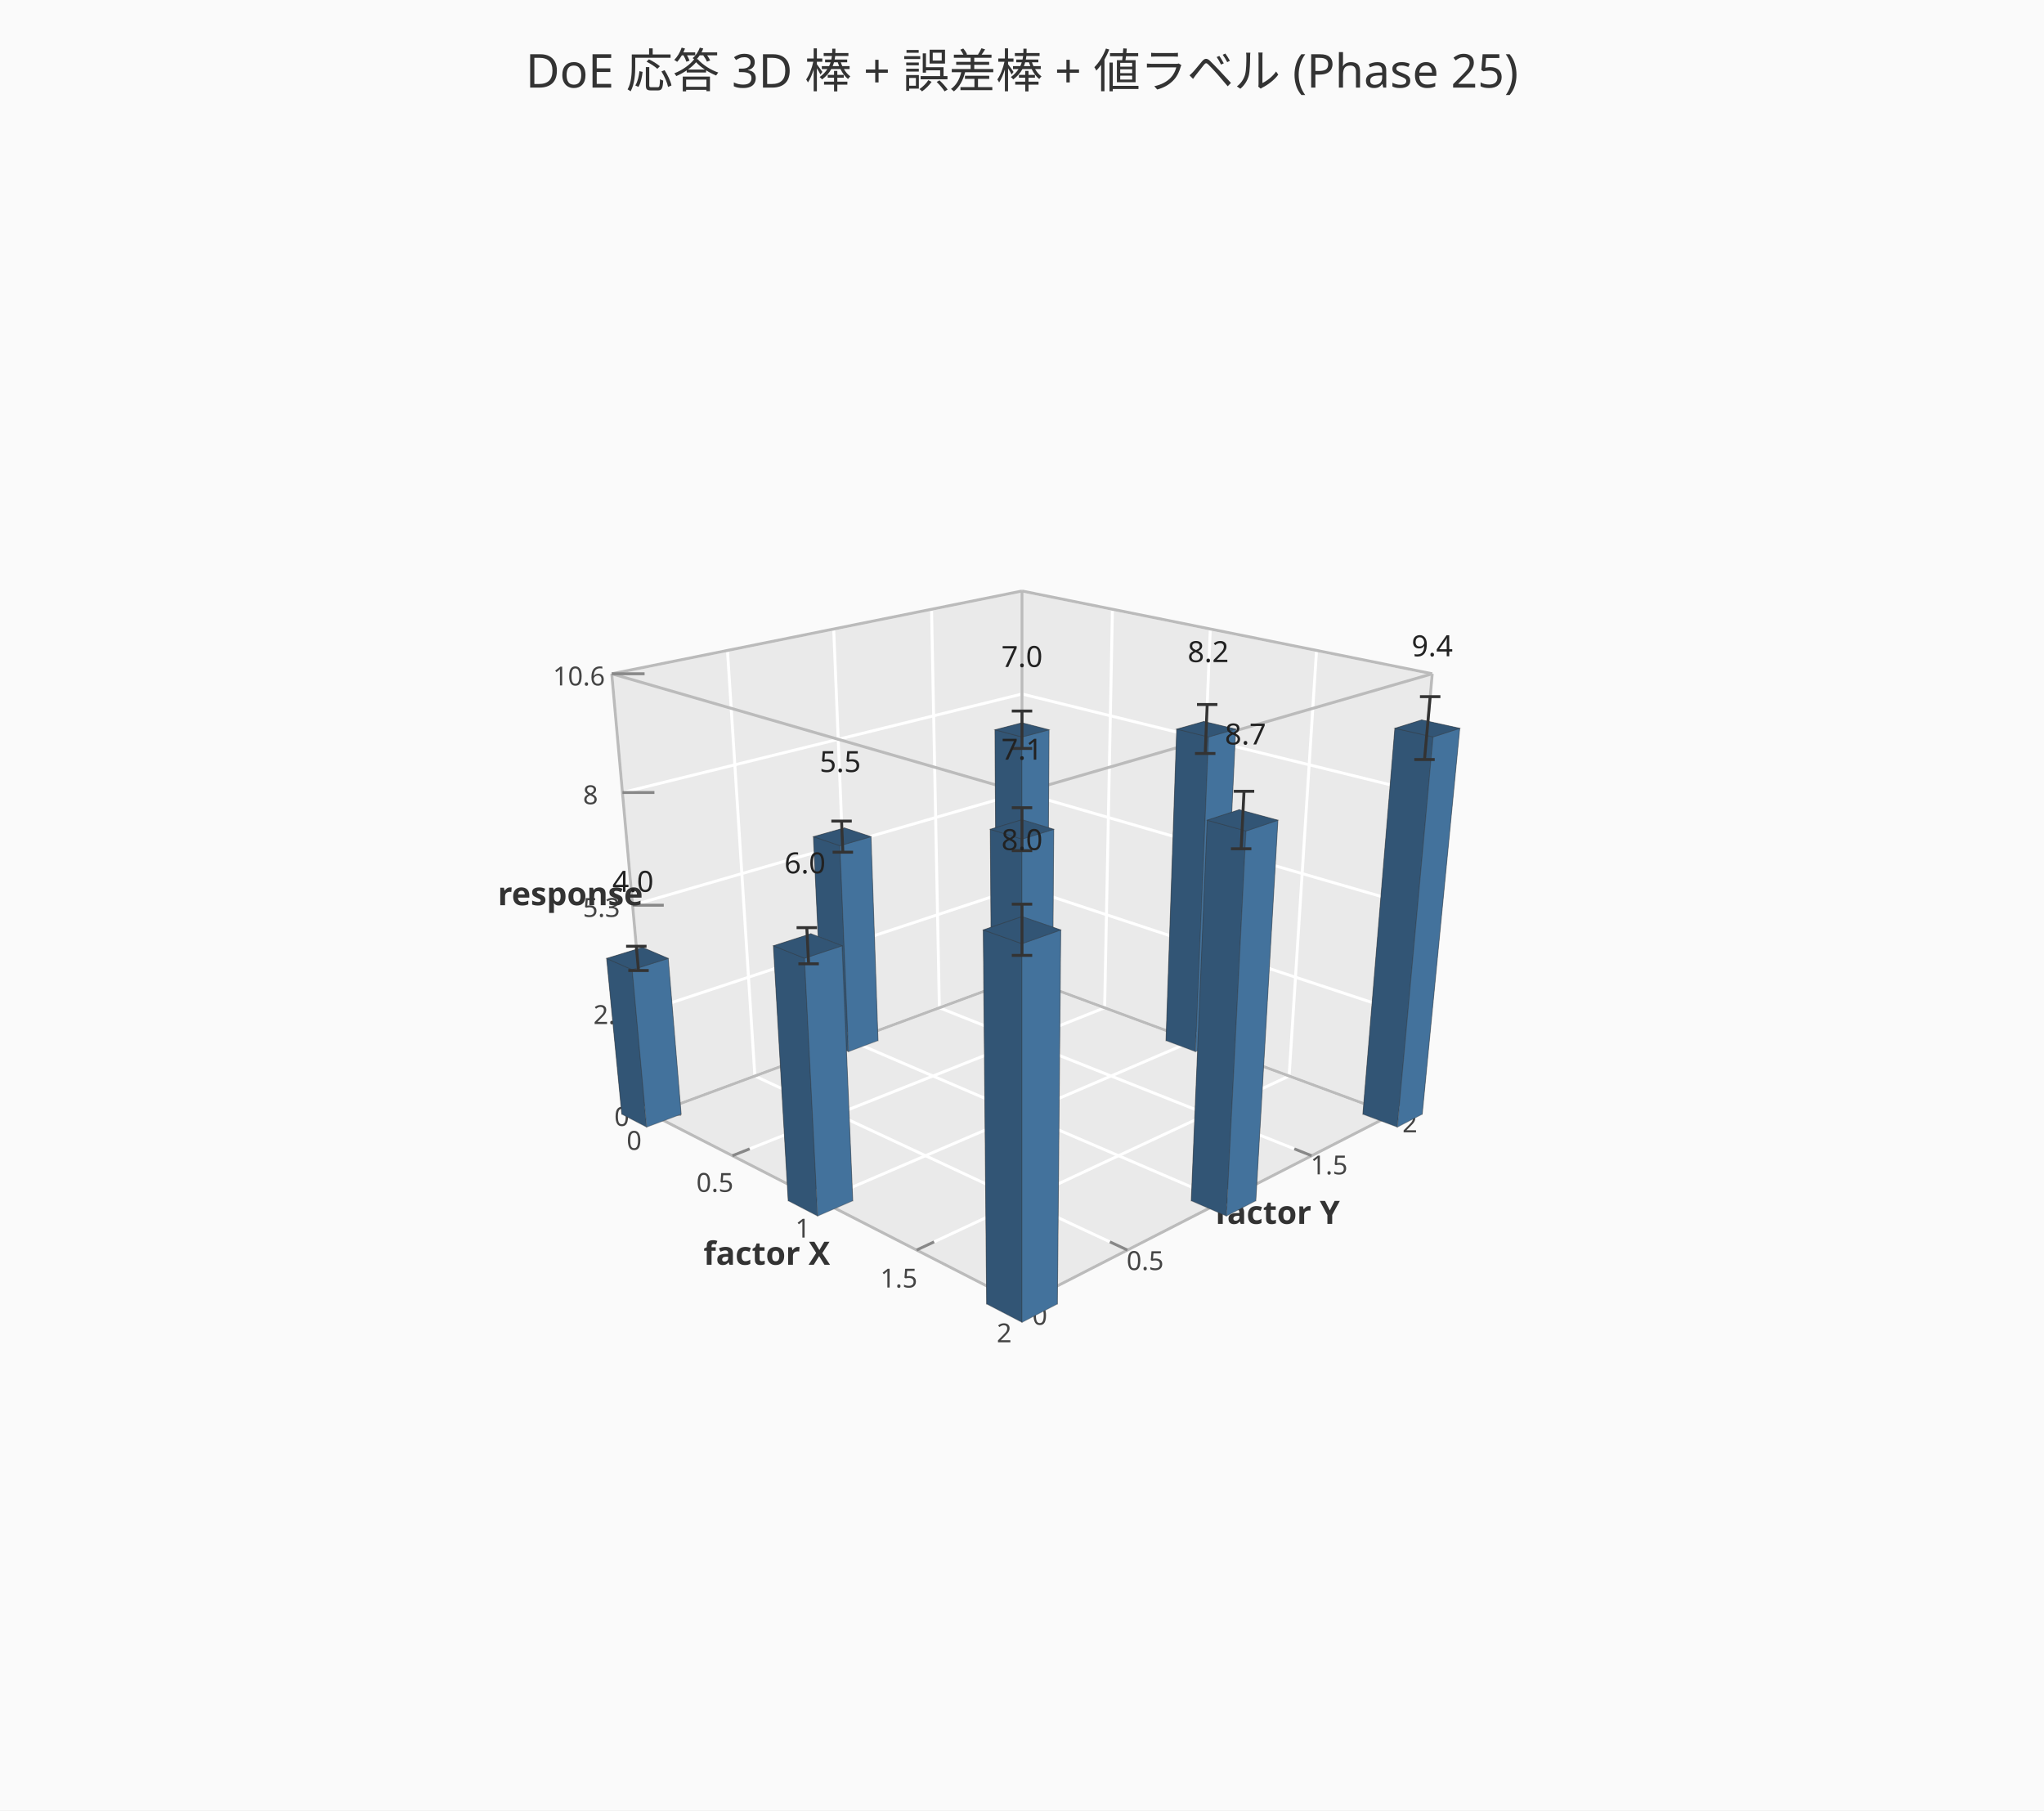
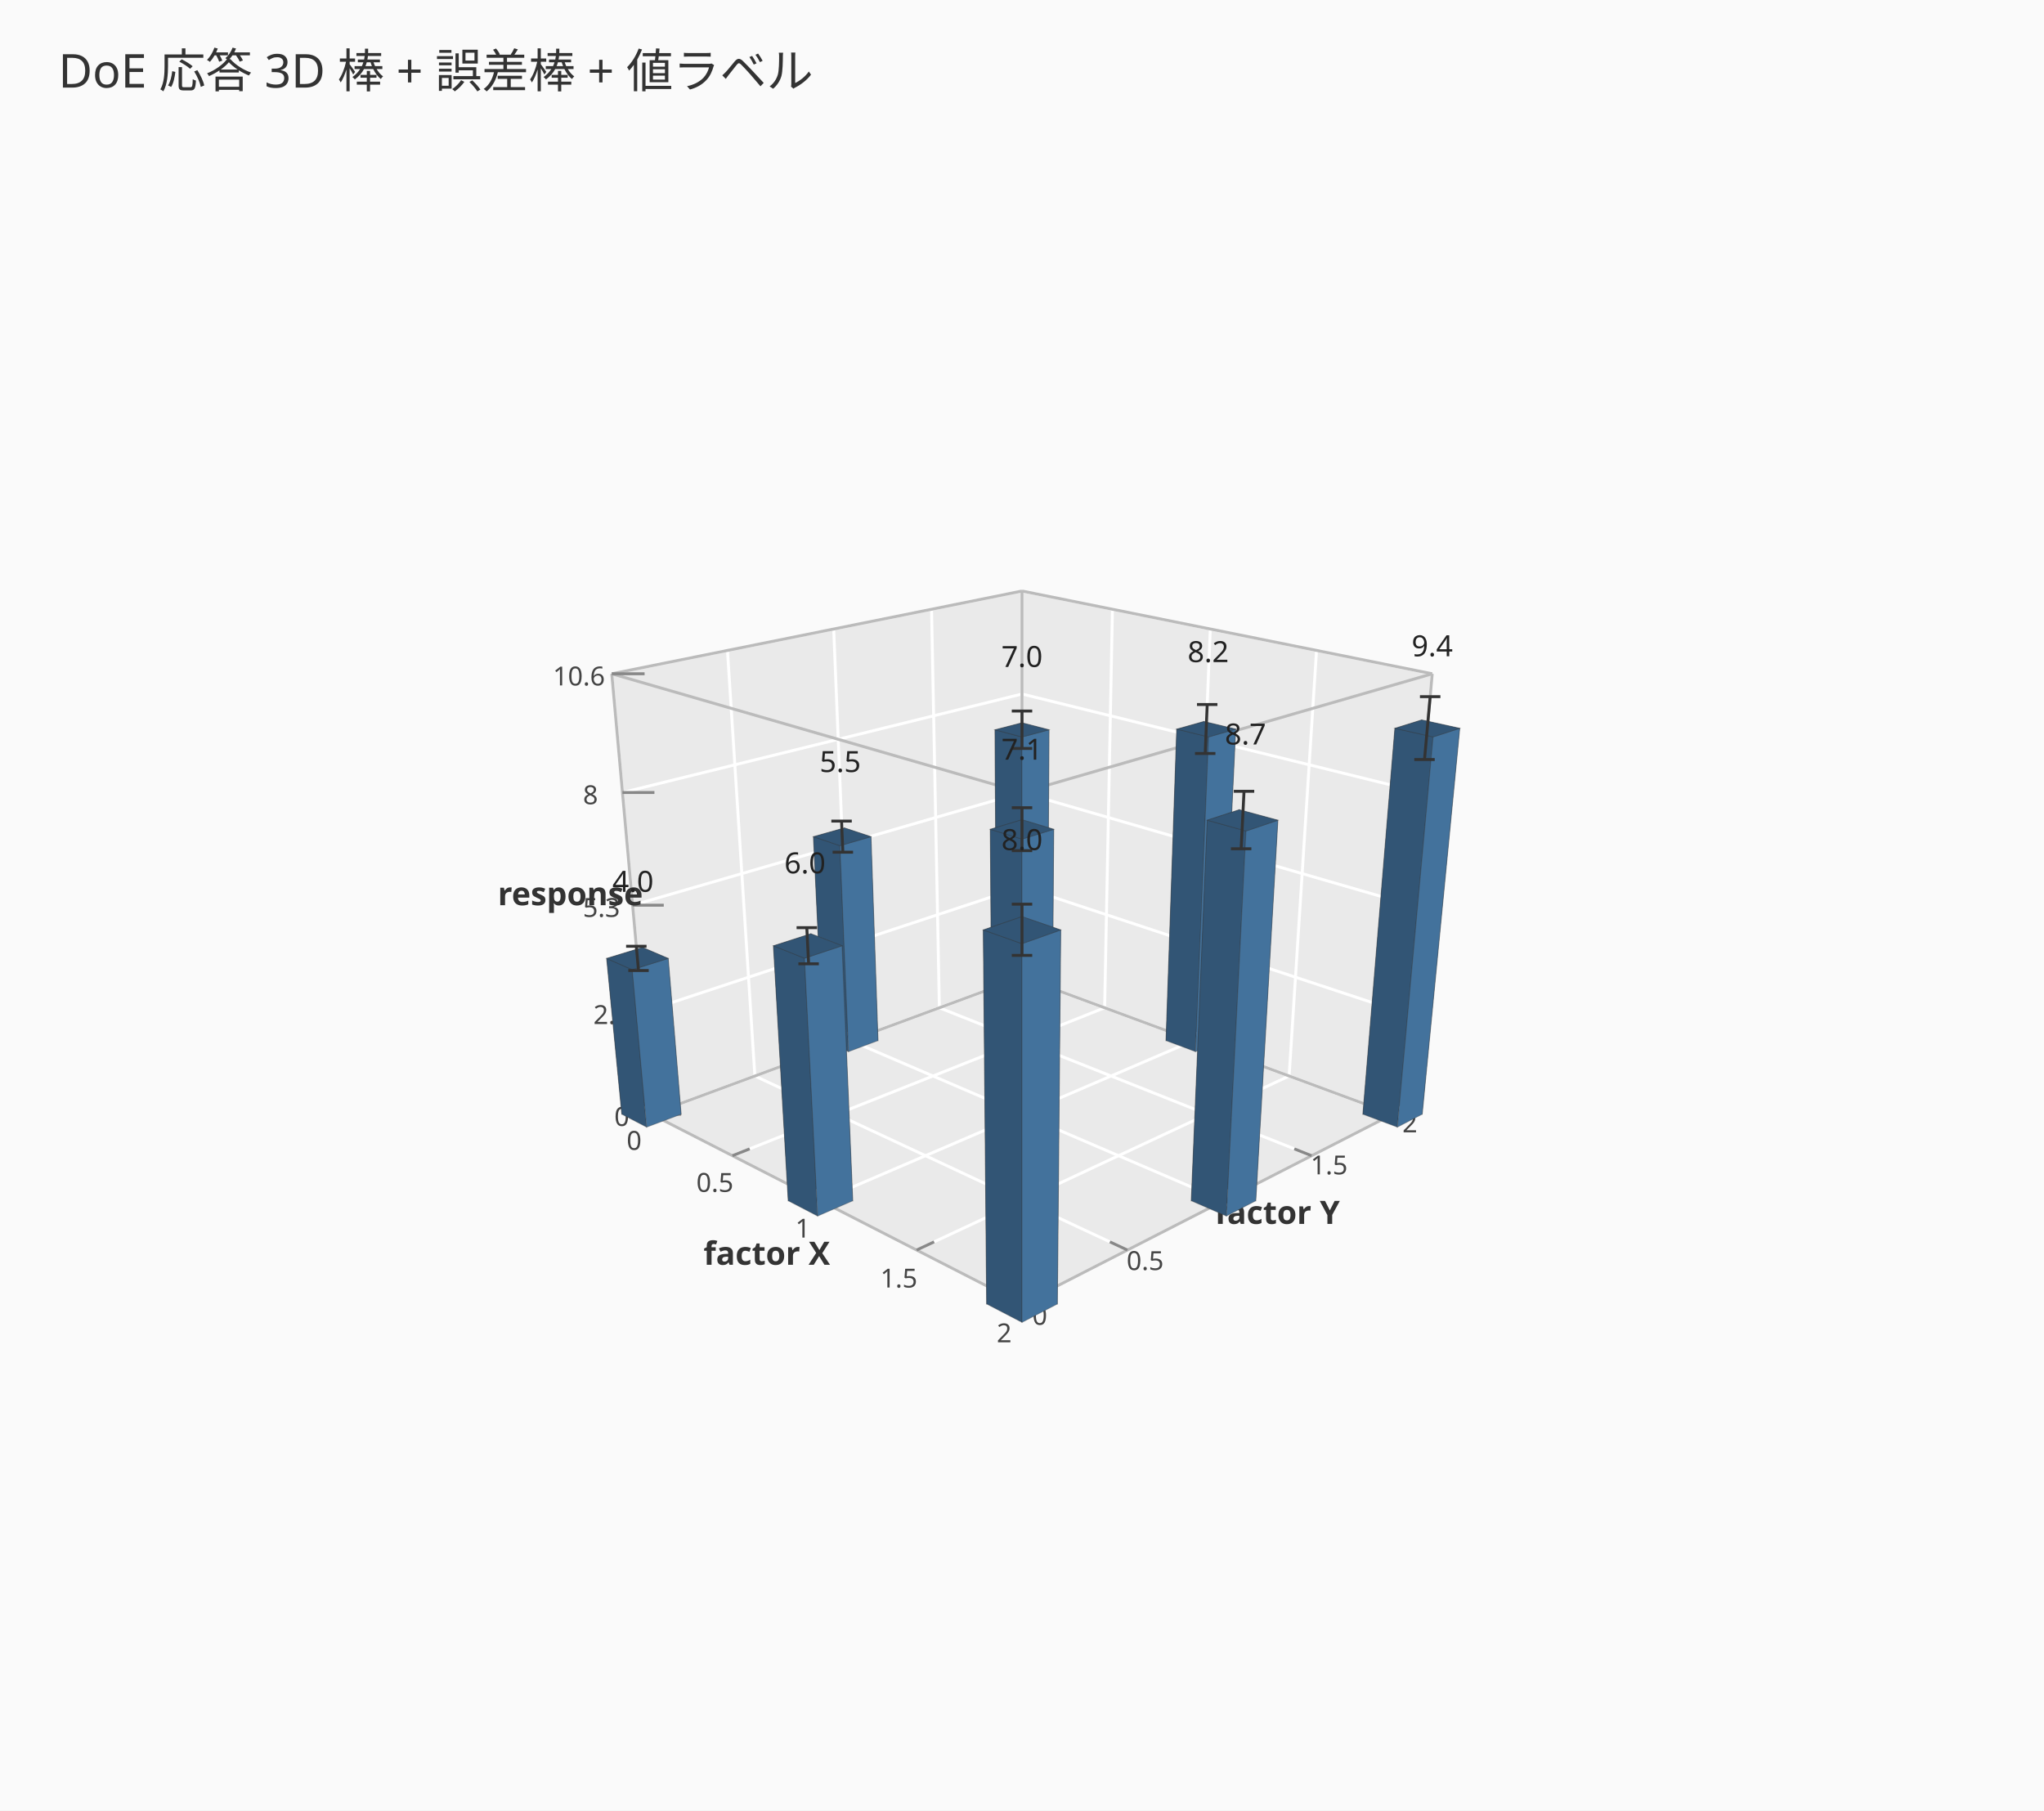
<svg xmlns="http://www.w3.org/2000/svg" width="700" height="620" viewBox="0 0 700 620">
  <rect x="0" y="0" width="700" height="620" fill="#fafafa" />
-   <text x="350" y="30" text-anchor="middle" font-family="sans-serif" font-size="16" fill="#333">DoE 応答 3D 棒 + 誤差棒 + 値ラベル (Phase 25)</text>
+   <text x="20" y="30" text-anchor="start" font-family="sans-serif" font-size="16" fill="#333">DoE 応答 3D 棒 + 誤差棒 + 値ラベル</text>
  <path d="M 223.104 381.588 L 350.0 334.658 L 350.0 202.401 L 209.509 230.741 Z" fill="#eaeaea" fill-opacity="1.0" stroke="none" />
  <path d="M 350.0 334.658 L 476.896 381.588 L 490.491 230.741 L 350.0 202.401 Z" fill="#eaeaea" fill-opacity="1.0" stroke="none" />
  <path d="M 223.104 381.588 L 350.0 446.569 L 476.896 381.588 L 350.0 334.658 Z" fill="#eaeaea" fill-opacity="1.0" stroke="none" />
  <line x1="223.104" y1="381.588" x2="209.509" y2="230.741" stroke="#ffffff" stroke-width="1.0" />
  <line x1="258.517" y1="368.492" x2="249.134" y2="222.748" stroke="#ffffff" stroke-width="1.0" />
  <line x1="291.287" y1="356.372" x2="285.512" y2="215.409" stroke="#ffffff" stroke-width="1.0" />
  <line x1="321.7" y1="345.125" x2="319.026" y2="208.649" stroke="#ffffff" stroke-width="1.0" />
  <line x1="350.0" y1="334.658" x2="350.0" y2="202.401" stroke="#ffffff" stroke-width="1.0" />
  <line x1="223.104" y1="381.588" x2="350.0" y2="334.658" stroke="#ffffff" stroke-width="1.0" />
  <line x1="219.958" y1="346.682" x2="350.0" y2="303.704" stroke="#ffffff" stroke-width="1.0" />
  <line x1="216.652" y1="310.0" x2="350.0" y2="271.405" stroke="#ffffff" stroke-width="1.0" />
  <line x1="213.174" y1="271.405" x2="350.0" y2="237.669" stroke="#ffffff" stroke-width="1.0" />
  <line x1="209.509" y1="230.741" x2="350.0" y2="202.401" stroke="#ffffff" stroke-width="1.0" />
  <line x1="350.0" y1="334.658" x2="350.0" y2="202.401" stroke="#ffffff" stroke-width="1.0" />
  <line x1="378.3" y1="345.125" x2="380.974" y2="208.649" stroke="#ffffff" stroke-width="1.0" />
  <line x1="408.713" y1="356.372" x2="414.488" y2="215.409" stroke="#ffffff" stroke-width="1.0" />
  <line x1="441.483" y1="368.492" x2="450.866" y2="222.748" stroke="#ffffff" stroke-width="1.0" />
  <line x1="476.896" y1="381.588" x2="490.491" y2="230.741" stroke="#ffffff" stroke-width="1.0" />
  <line x1="350.0" y1="334.658" x2="476.896" y2="381.588" stroke="#ffffff" stroke-width="1.0" />
  <line x1="350.0" y1="303.704" x2="480.042" y2="346.682" stroke="#ffffff" stroke-width="1.0" />
  <line x1="350.0" y1="271.405" x2="483.348" y2="310.0" stroke="#ffffff" stroke-width="1.0" />
  <line x1="350.0" y1="237.669" x2="486.826" y2="271.405" stroke="#ffffff" stroke-width="1.0" />
  <line x1="350.0" y1="202.401" x2="490.491" y2="230.741" stroke="#ffffff" stroke-width="1.0" />
  <line x1="223.104" y1="381.588" x2="350.0" y2="334.658" stroke="#ffffff" stroke-width="1.0" />
  <line x1="250.83" y1="395.786" x2="378.3" y2="345.125" stroke="#ffffff" stroke-width="1.0" />
  <line x1="280.987" y1="411.228" x2="408.713" y2="356.372" stroke="#ffffff" stroke-width="1.0" />
  <line x1="313.91" y1="428.088" x2="441.483" y2="368.492" stroke="#ffffff" stroke-width="1.0" />
  <line x1="350.0" y1="446.569" x2="476.896" y2="381.588" stroke="#ffffff" stroke-width="1.0" />
  <line x1="223.104" y1="381.588" x2="350.0" y2="446.569" stroke="#ffffff" stroke-width="1.0" />
  <line x1="258.517" y1="368.492" x2="386.09" y2="428.088" stroke="#ffffff" stroke-width="1.0" />
  <line x1="291.287" y1="356.372" x2="419.013" y2="411.228" stroke="#ffffff" stroke-width="1.0" />
  <line x1="321.7" y1="345.125" x2="449.17" y2="395.786" stroke="#ffffff" stroke-width="1.0" />
  <line x1="350.0" y1="334.658" x2="476.896" y2="381.588" stroke="#ffffff" stroke-width="1.0" />
  <line x1="223.104" y1="381.588" x2="350.0" y2="446.569" stroke="#bbbbbb" stroke-width="1.0" />
  <line x1="350.0" y1="446.569" x2="476.896" y2="381.588" stroke="#bbbbbb" stroke-width="1.0" />
  <line x1="476.896" y1="381.588" x2="350.0" y2="334.658" stroke="#bbbbbb" stroke-width="1.0" />
  <line x1="350.0" y1="334.658" x2="223.104" y2="381.588" stroke="#bbbbbb" stroke-width="1.0" />
  <line x1="209.509" y1="230.741" x2="350.0" y2="271.405" stroke="#bbbbbb" stroke-width="1.0" />
  <line x1="350.0" y1="271.405" x2="490.491" y2="230.741" stroke="#bbbbbb" stroke-width="1.0" />
  <line x1="490.491" y1="230.741" x2="350.0" y2="202.401" stroke="#bbbbbb" stroke-width="1.0" />
  <line x1="350.0" y1="202.401" x2="209.509" y2="230.741" stroke="#bbbbbb" stroke-width="1.0" />
  <line x1="223.104" y1="381.588" x2="209.509" y2="230.741" stroke="#bbbbbb" stroke-width="1.0" />
  <line x1="350.0" y1="446.569" x2="350.0" y2="271.405" stroke="#bbbbbb" stroke-width="1.0" />
  <line x1="476.896" y1="381.588" x2="490.491" y2="230.741" stroke="#bbbbbb" stroke-width="1.0" />
  <line x1="350.0" y1="334.658" x2="350.0" y2="202.401" stroke="#bbbbbb" stroke-width="1.0" />
  <line x1="223.104" y1="381.588" x2="228.961" y2="379.422" stroke="#888888" stroke-width="1.0" />
  <text x="217.172" y="393.782" fill="#444444" font-size="9.0" font-family="sans-serif" text-anchor="middle">0</text>
  <line x1="250.83" y1="395.786" x2="256.746" y2="393.434" stroke="#888888" stroke-width="1.0" />
  <text x="244.833" y="408.169" fill="#444444" font-size="9.0" font-family="sans-serif" text-anchor="middle">0.5</text>
  <line x1="280.987" y1="411.228" x2="286.95" y2="408.667" stroke="#888888" stroke-width="1.0" />
  <text x="274.939" y="423.826" fill="#444444" font-size="9.0" font-family="sans-serif" text-anchor="middle">1</text>
  <line x1="313.91" y1="428.088" x2="319.906" y2="425.287" stroke="#888888" stroke-width="1.0" />
  <text x="307.827" y="440.93" fill="#444444" font-size="9.0" font-family="sans-serif" text-anchor="middle">1.5</text>
  <line x1="350.0" y1="446.569" x2="356.006" y2="443.493" stroke="#888888" stroke-width="1.0" />
  <text x="343.901" y="459.692" fill="#444444" font-size="9.0" font-family="sans-serif" text-anchor="middle">2</text>
  <line x1="350.0" y1="446.569" x2="343.994" y2="443.493" stroke="#888888" stroke-width="1.0" />
  <text x="356.099" y="453.692" fill="#444444" font-size="9.0" font-family="sans-serif" text-anchor="middle">0</text>
  <line x1="386.09" y1="428.088" x2="380.094" y2="425.287" stroke="#888888" stroke-width="1.0" />
  <text x="392.173" y="434.93" fill="#444444" font-size="9.0" font-family="sans-serif" text-anchor="middle">0.5</text>
  <line x1="419.013" y1="411.228" x2="413.05" y2="408.667" stroke="#888888" stroke-width="1.0" />
  <text x="425.061" y="417.826" fill="#444444" font-size="9.0" font-family="sans-serif" text-anchor="middle">1</text>
  <line x1="449.17" y1="395.786" x2="443.254" y2="393.434" stroke="#888888" stroke-width="1.0" />
  <text x="455.167" y="402.169" fill="#444444" font-size="9.0" font-family="sans-serif" text-anchor="middle">1.5</text>
  <line x1="476.896" y1="381.588" x2="471.039" y2="379.422" stroke="#888888" stroke-width="1.0" />
  <text x="482.828" y="387.782" fill="#444444" font-size="9.0" font-family="sans-serif" text-anchor="middle">2</text>
  <line x1="223.104" y1="381.588" x2="233.256" y2="381.588" stroke="#888888" stroke-width="1.0" />
  <text x="212.953" y="385.588" fill="#444444" font-size="9.0" font-family="sans-serif" text-anchor="middle">0</text>
  <line x1="219.958" y1="346.682" x2="230.362" y2="346.682" stroke="#888888" stroke-width="1.0" />
  <text x="209.555" y="350.682" fill="#444444" font-size="9.0" font-family="sans-serif" text-anchor="middle">2.6</text>
  <line x1="216.652" y1="310.0" x2="227.32" y2="310.0" stroke="#888888" stroke-width="1.0" />
  <text x="205.984" y="314.0" fill="#444444" font-size="9.0" font-family="sans-serif" text-anchor="middle">5.3</text>
  <line x1="213.174" y1="271.405" x2="224.12" y2="271.405" stroke="#888888" stroke-width="1.0" />
  <text x="202.227" y="275.405" fill="#444444" font-size="9.0" font-family="sans-serif" text-anchor="middle">8</text>
  <line x1="209.509" y1="230.741" x2="220.748" y2="230.741" stroke="#888888" stroke-width="1.0" />
  <text x="198.269" y="234.741" fill="#444444" font-size="9.0" font-family="sans-serif" text-anchor="middle">10.6</text>
  <text x="262.583" y="433.132" fill="#333333" font-size="11.0" font-family="sans-serif" text-anchor="middle" font-weight="bold">factor X</text>
  <text x="437.417" y="419.132" fill="#333333" font-size="11.0" font-family="sans-serif" text-anchor="middle" font-weight="bold">factor Y</text>
  <text x="195.317" y="310.0" fill="#333333" font-size="11.0" font-family="sans-serif" text-anchor="middle" font-weight="bold">response</text>
  <path d="M 358.742 334.658 L 350.0 331.461 L 350.0 247.537 L 359.251 249.934 Z" fill="#43729c" fill-opacity="1.0" stroke="#33333355" stroke-width="0.3" />
  <path d="M 350.0 331.461 L 341.258 334.658 L 340.749 249.934 L 350.0 247.537 Z" fill="#325575" fill-opacity="1.0" stroke="#33333355" stroke-width="0.3" />
  <path d="M 341.258 334.658 L 350.0 337.927 L 350.0 252.388 L 340.749 249.934 Z" fill="#325575" fill-opacity="1.0" stroke="#33333355" stroke-width="0.3" />
  <path d="M 350.0 337.927 L 358.742 334.658 L 359.251 249.934 L 350.0 252.388 Z" fill="#43729c" fill-opacity="1.0" stroke="#33333355" stroke-width="0.3" />
  <path d="M 340.749 249.934 L 350.0 252.388 L 359.251 249.934 L 350.0 247.537 Z" fill="#325575" fill-opacity="1.0" stroke="#33333355" stroke-width="0.3" />
  <path d="M 300.681 356.372 L 291.98 352.683 L 289.188 283.533 L 298.278 286.536 Z" fill="#43729c" fill-opacity="1.0" stroke="#33333355" stroke-width="0.3" />
  <path d="M 291.98 352.683 L 281.893 356.372 L 278.574 286.536 L 289.188 283.533 Z" fill="#325575" fill-opacity="1.0" stroke="#33333355" stroke-width="0.3" />
  <path d="M 281.893 356.372 L 290.578 360.151 L 287.645 289.616 L 278.574 286.536 Z" fill="#325575" fill-opacity="1.0" stroke="#33333355" stroke-width="0.3" />
  <path d="M 290.578 360.151 L 300.681 356.372 L 298.278 286.536 L 287.645 289.616 Z" fill="#43729c" fill-opacity="1.0" stroke="#33333355" stroke-width="0.3" />
  <path d="M 408.02 352.683 L 399.319 356.372 L 402.99 249.701 L 412.284 247.092 Z" fill="#325575" fill-opacity="1.0" stroke="#33333355" stroke-width="0.3" />
  <path d="M 418.107 356.372 L 408.02 352.683 L 412.284 247.092 L 423.176 249.701 Z" fill="#43729c" fill-opacity="1.0" stroke="#33333355" stroke-width="0.3" />
  <path d="M 399.319 356.372 L 409.422 360.151 L 413.903 252.378 L 402.99 249.701 Z" fill="#325575" fill-opacity="1.0" stroke="#33333355" stroke-width="0.3" />
  <path d="M 409.422 360.151 L 418.107 356.372 L 423.176 249.701 L 413.903 252.378 Z" fill="#43729c" fill-opacity="1.0" stroke="#33333355" stroke-width="0.3" />
  <path d="M 278.574 286.536 L 287.645 289.616 L 298.278 286.536 L 289.188 283.533 Z" fill="#325575" fill-opacity="1.0" stroke="#33333355" stroke-width="0.3" />
  <path d="M 402.99 249.701 L 413.903 252.378 L 423.176 249.701 L 412.284 247.092 Z" fill="#325575" fill-opacity="1.0" stroke="#33333355" stroke-width="0.3" />
  <path d="M 233.256 381.588 L 224.721 377.284 L 220.035 324.465 L 228.831 328.225 Z" fill="#43729c" fill-opacity="1.0" stroke="#33333355" stroke-width="0.3" />
  <path d="M 224.721 377.284 L 212.953 381.588 L 207.758 328.225 L 220.035 324.465 Z" fill="#325575" fill-opacity="1.0" stroke="#33333355" stroke-width="0.3" />
  <path d="M 212.953 381.588 L 221.446 386.005 L 216.507 332.087 L 207.758 328.225 Z" fill="#325575" fill-opacity="1.0" stroke="#33333355" stroke-width="0.3" />
  <path d="M 221.446 386.005 L 233.256 381.588 L 228.831 328.225 L 216.507 332.087 Z" fill="#43729c" fill-opacity="1.0" stroke="#33333355" stroke-width="0.3" />
  <path d="M 360.152 381.588 L 350.0 377.284 L 350.0 280.731 L 360.855 284.002 Z" fill="#43729c" fill-opacity="1.0" stroke="#33333355" stroke-width="0.3" />
  <path d="M 350.0 377.284 L 339.848 381.588 L 339.145 284.002 L 350.0 280.731 Z" fill="#325575" fill-opacity="1.0" stroke="#33333355" stroke-width="0.3" />
  <path d="M 207.758 328.225 L 216.507 332.087 L 228.831 328.225 L 220.035 324.465 Z" fill="#325575" fill-opacity="1.0" stroke="#33333355" stroke-width="0.3" />
  <path d="M 487.047 381.588 L 475.279 377.284 L 486.876 246.558 L 499.912 249.422 Z" fill="#43729c" fill-opacity="1.0" stroke="#33333355" stroke-width="0.3" />
  <path d="M 475.279 377.284 L 466.744 381.588 L 477.703 249.422 L 486.876 246.558 Z" fill="#325575" fill-opacity="1.0" stroke="#33333355" stroke-width="0.3" />
  <path d="M 339.848 381.588 L 350.0 386.005 L 350.0 287.364 L 339.145 284.002 Z" fill="#325575" fill-opacity="1.0" stroke="#33333355" stroke-width="0.3" />
  <path d="M 350.0 386.005 L 360.152 381.588 L 360.855 284.002 L 350.0 287.364 Z" fill="#43729c" fill-opacity="1.0" stroke="#33333355" stroke-width="0.3" />
  <path d="M 466.744 381.588 L 478.554 386.005 L 490.795 252.367 L 477.703 249.422 Z" fill="#325575" fill-opacity="1.0" stroke="#33333355" stroke-width="0.3" />
  <path d="M 478.554 386.005 L 487.047 381.588 L 499.912 249.422 L 490.795 252.367 Z" fill="#43729c" fill-opacity="1.0" stroke="#33333355" stroke-width="0.3" />
  <path d="M 339.145 284.002 L 350.0 287.364 L 360.855 284.002 L 350.0 280.731 Z" fill="#325575" fill-opacity="1.0" stroke="#33333355" stroke-width="0.3" />
  <path d="M 477.703 249.422 L 490.795 252.367 L 499.912 249.422 L 486.876 246.558 Z" fill="#325575" fill-opacity="1.0" stroke="#33333355" stroke-width="0.3" />
  <path d="M 281.942 406.141 L 269.945 411.228 L 264.872 323.904 L 277.693 319.784 Z" fill="#325575" fill-opacity="1.0" stroke="#33333355" stroke-width="0.3" />
  <path d="M 292.029 411.228 L 281.942 406.141 L 277.693 319.784 L 288.356 323.904 Z" fill="#43729c" fill-opacity="1.0" stroke="#33333355" stroke-width="0.3" />
  <path d="M 269.945 411.228 L 280.004 416.46 L 275.502 328.15 L 264.872 323.904 Z" fill="#325575" fill-opacity="1.0" stroke="#33333355" stroke-width="0.3" />
  <path d="M 280.004 416.46 L 292.029 411.228 L 288.356 323.904 L 275.502 328.15 Z" fill="#43729c" fill-opacity="1.0" stroke="#33333355" stroke-width="0.3" />
  <path d="M 430.055 411.228 L 418.058 406.141 L 424.397 277.304 L 437.626 280.893 Z" fill="#43729c" fill-opacity="1.0" stroke="#33333355" stroke-width="0.3" />
  <path d="M 418.058 406.141 L 407.971 411.228 L 413.453 280.893 L 424.397 277.304 Z" fill="#325575" fill-opacity="1.0" stroke="#33333355" stroke-width="0.3" />
  <path d="M 407.971 411.228 L 419.996 416.46 L 426.718 284.593 L 413.453 280.893 Z" fill="#325575" fill-opacity="1.0" stroke="#33333355" stroke-width="0.3" />
  <path d="M 419.996 416.46 L 430.055 411.228 L 437.626 280.893 L 426.718 284.593 Z" fill="#43729c" fill-opacity="1.0" stroke="#33333355" stroke-width="0.3" />
  <path d="M 264.872 323.904 L 275.502 328.15 L 288.356 323.904 L 277.693 319.784 Z" fill="#325575" fill-opacity="1.0" stroke="#33333355" stroke-width="0.3" />
  <path d="M 413.453 280.893 L 426.718 284.593 L 437.626 280.893 L 424.397 277.304 Z" fill="#325575" fill-opacity="1.0" stroke="#33333355" stroke-width="0.3" />
  <path d="M 362.104 446.569 L 350.0 440.464 L 350.0 313.914 L 363.258 318.468 Z" fill="#43729c" fill-opacity="1.0" stroke="#33333355" stroke-width="0.3" />
  <path d="M 350.0 440.464 L 337.896 446.569 L 336.742 318.468 L 350.0 313.914 Z" fill="#325575" fill-opacity="1.0" stroke="#33333355" stroke-width="0.3" />
  <path d="M 337.896 446.569 L 350.0 452.863 L 350.0 323.178 L 336.742 318.468 Z" fill="#325575" fill-opacity="1.0" stroke="#33333355" stroke-width="0.3" />
  <path d="M 350.0 452.863 L 362.104 446.569 L 363.258 318.468 L 350.0 323.178 Z" fill="#43729c" fill-opacity="1.0" stroke="#33333355" stroke-width="0.3" />
  <path d="M 336.742 318.468 L 350.0 323.178 L 363.258 318.468 L 350.0 313.914 Z" fill="#325575" fill-opacity="1.0" stroke="#33333355" stroke-width="0.3" />
  <line x1="218.668" y1="332.367" x2="217.919" y2="324.059" stroke="#333333" stroke-width="1.0" />
  <line x1="214.419" y1="324.059" x2="221.419" y2="324.059" stroke="#333333" stroke-width="1.0" />
  <line x1="215.168" y1="332.367" x2="222.168" y2="332.367" stroke="#333333" stroke-width="1.0" />
  <line x1="276.923" y1="330.069" x2="276.303" y2="317.688" stroke="#333333" stroke-width="1.0" />
  <line x1="272.803" y1="317.688" x2="279.803" y2="317.688" stroke="#333333" stroke-width="1.0" />
  <line x1="273.423" y1="330.069" x2="280.423" y2="330.069" stroke="#333333" stroke-width="1.0" />
  <line x1="350.0" y1="327.186" x2="350.0" y2="309.645" stroke="#333333" stroke-width="1.0" />
  <line x1="346.5" y1="309.645" x2="353.5" y2="309.645" stroke="#333333" stroke-width="1.0" />
  <line x1="346.5" y1="327.186" x2="353.5" y2="327.186" stroke="#333333" stroke-width="1.0" />
  <line x1="288.644" y1="291.844" x2="288.207" y2="281.191" stroke="#333333" stroke-width="1.0" />
  <line x1="284.707" y1="281.191" x2="291.707" y2="281.191" stroke="#333333" stroke-width="1.0" />
  <line x1="285.144" y1="291.844" x2="292.144" y2="291.844" stroke="#333333" stroke-width="1.0" />
  <line x1="350.0" y1="291.315" x2="350.0" y2="276.617" stroke="#333333" stroke-width="1.0" />
  <line x1="346.5" y1="276.617" x2="353.5" y2="276.617" stroke="#333333" stroke-width="1.0" />
  <line x1="346.5" y1="291.315" x2="353.5" y2="291.315" stroke="#333333" stroke-width="1.0" />
  <line x1="425.05" y1="290.668" x2="426.035" y2="270.989" stroke="#333333" stroke-width="1.0" />
  <line x1="422.535" y1="270.989" x2="429.535" y2="270.989" stroke="#333333" stroke-width="1.0" />
  <line x1="421.55" y1="290.668" x2="428.55" y2="290.668" stroke="#333333" stroke-width="1.0" />
  <line x1="350.0" y1="256.312" x2="350.0" y2="243.503" stroke="#333333" stroke-width="1.0" />
  <line x1="346.5" y1="243.503" x2="353.5" y2="243.503" stroke="#333333" stroke-width="1.0" />
  <line x1="346.5" y1="256.312" x2="353.5" y2="256.312" stroke="#333333" stroke-width="1.0" />
  <line x1="412.741" y1="258.042" x2="413.428" y2="241.269" stroke="#333333" stroke-width="1.0" />
  <line x1="409.928" y1="241.269" x2="416.928" y2="241.269" stroke="#333333" stroke-width="1.0" />
  <line x1="409.241" y1="258.042" x2="416.241" y2="258.042" stroke="#333333" stroke-width="1.0" />
  <line x1="487.844" y1="260.113" x2="489.785" y2="238.58" stroke="#333333" stroke-width="1.0" />
  <line x1="486.285" y1="238.58" x2="493.285" y2="238.58" stroke="#333333" stroke-width="1.0" />
  <line x1="484.344" y1="260.113" x2="491.344" y2="260.113" stroke="#333333" stroke-width="1.0" />
  <text x="216.78" y="305.418" fill="#222222" font-size="10.0" font-family="sans-serif" text-anchor="middle">4.0</text>
  <text x="275.672" y="299.095" fill="#222222" font-size="10.0" font-family="sans-serif" text-anchor="middle">6.0</text>
  <text x="350.0" y="291.114" fill="#222222" font-size="10.0" font-family="sans-serif" text-anchor="middle">8.0</text>
  <text x="287.764" y="264.385" fill="#222222" font-size="10.0" font-family="sans-serif" text-anchor="middle">5.5</text>
  <text x="350.0" y="260.156" fill="#222222" font-size="10.0" font-family="sans-serif" text-anchor="middle">7.1</text>
  <text x="426.538" y="254.955" fill="#222222" font-size="10.0" font-family="sans-serif" text-anchor="middle">8.7</text>
  <text x="350.0" y="228.409" fill="#222222" font-size="10.0" font-family="sans-serif" text-anchor="middle">7.0</text>
  <text x="413.778" y="226.744" fill="#222222" font-size="10.0" font-family="sans-serif" text-anchor="middle">8.2</text>
  <text x="490.491" y="224.741" fill="#222222" font-size="10.0" font-family="sans-serif" text-anchor="middle">9.4</text>
</svg>
